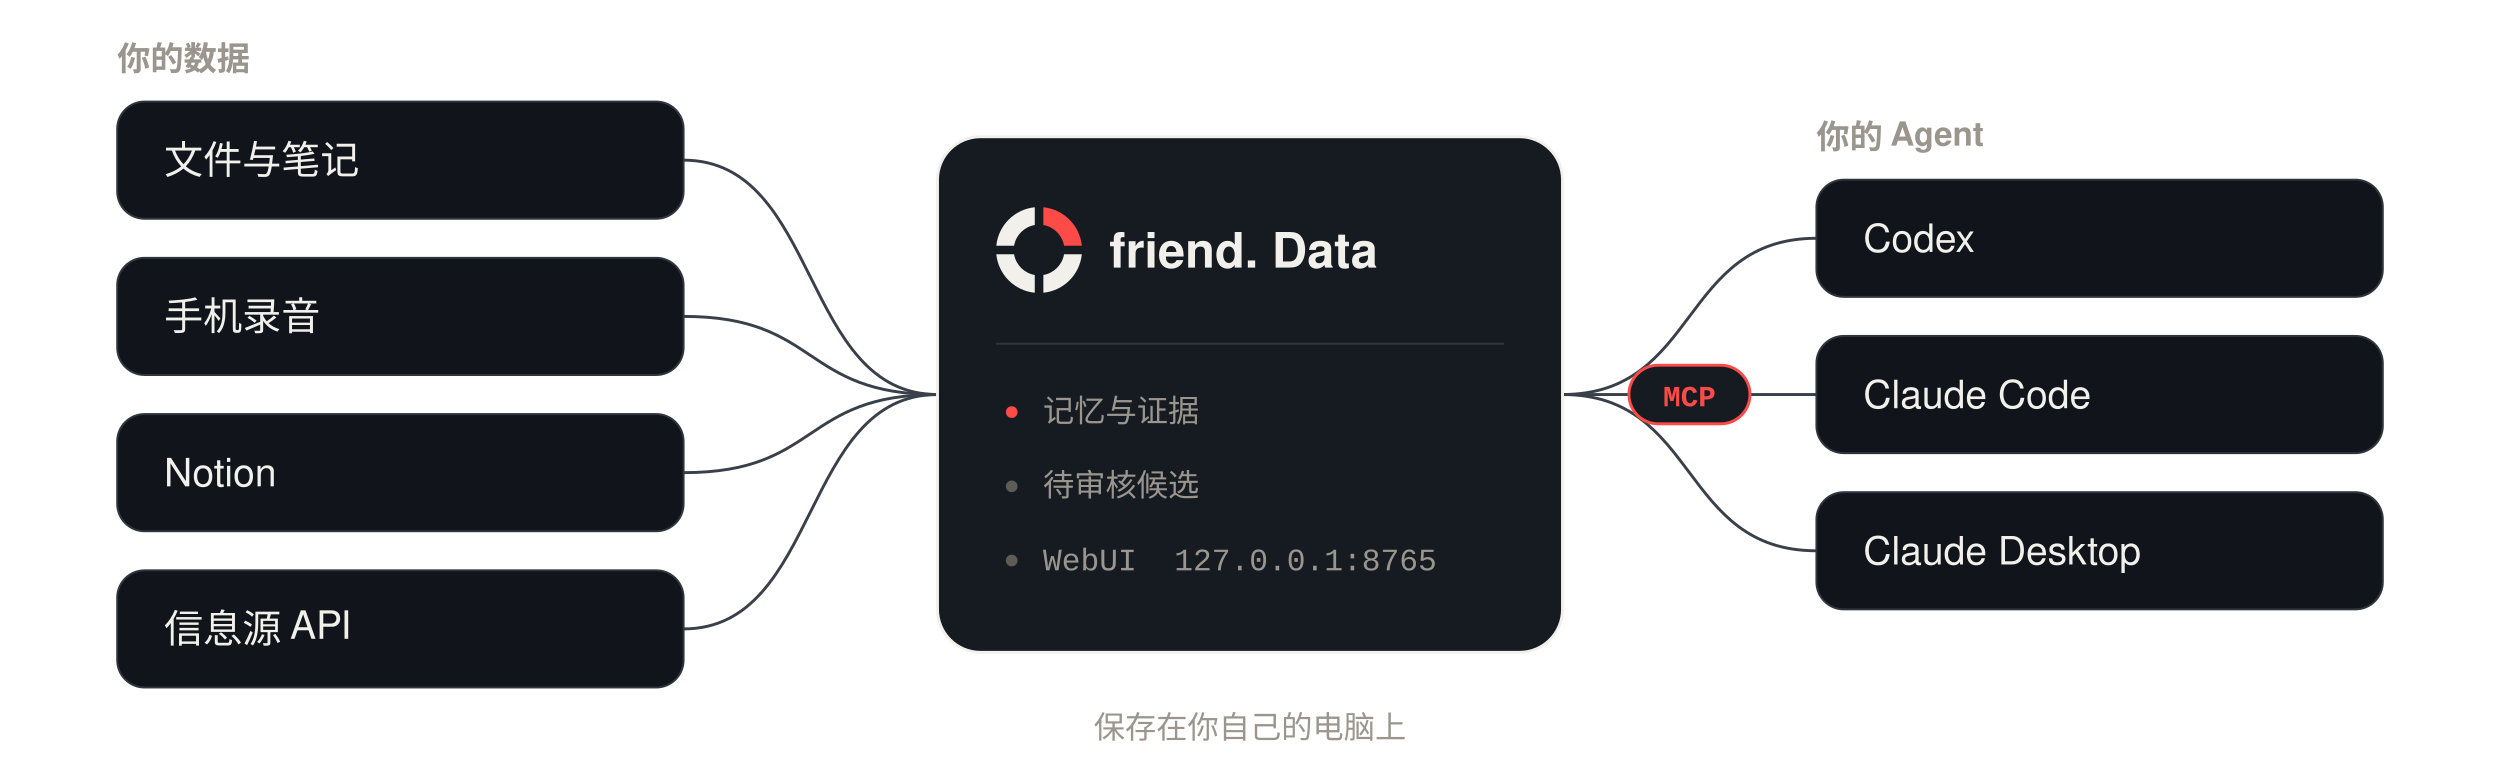
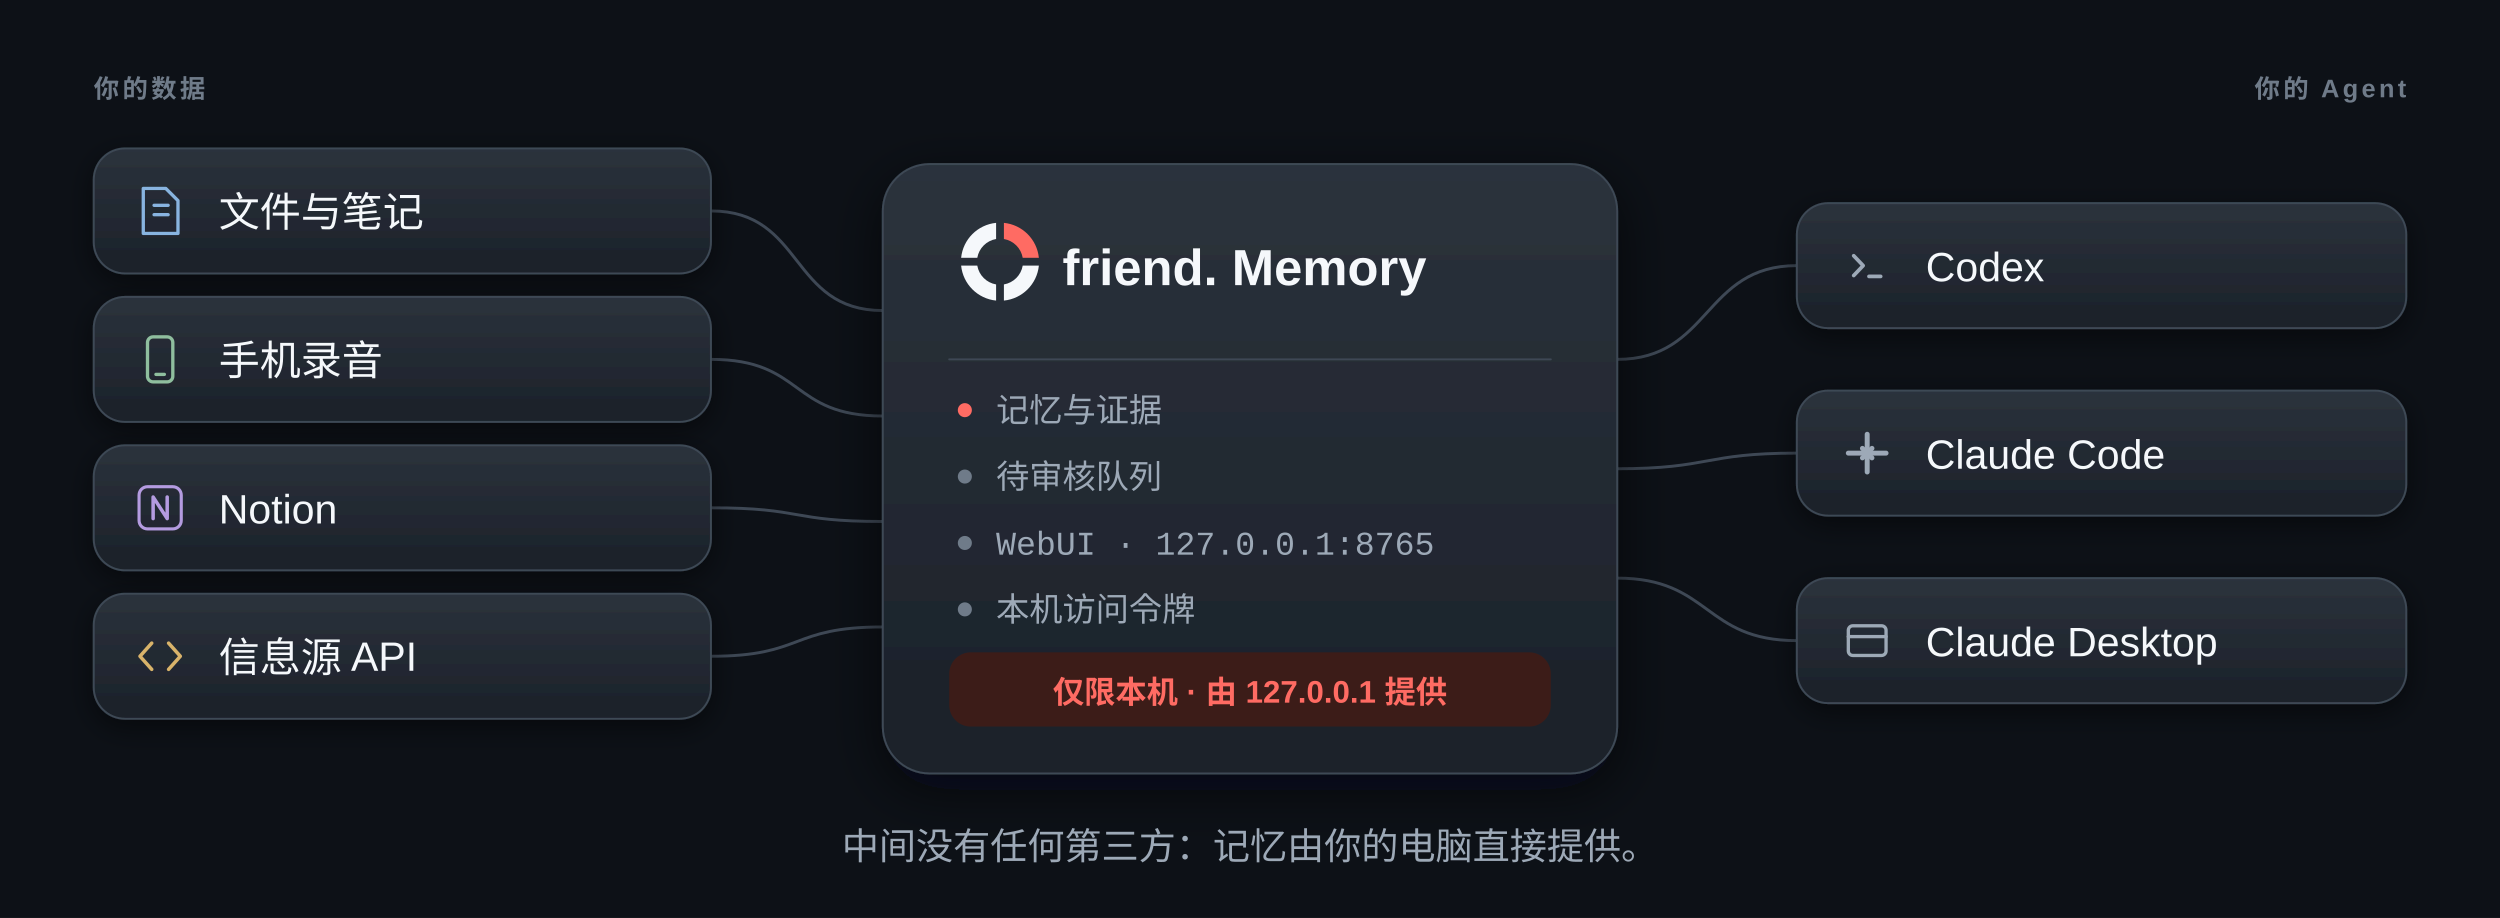
- <svg xmlns="http://www.w3.org/2000/svg" viewBox="0 60 1280 400" width="1280" height="400" role="img" aria-label="friend. architecture">
-   <style>.s{font-family:-apple-system, BlinkMacSystemFont, 'Segoe UI', 'Helvetica Neue', Helvetica, 'PingFang SC', 'Microsoft YaHei', Arial, sans-serif}.m{font-family:ui-monospace, SFMono-Regular, 'JetBrains Mono', Menlo, Consolas, 'Liberation Mono', monospace}</style>
-   <path id="l0" d="M350,142 C420,142 410,262 480,262" fill="none" stroke="#3A4049" stroke-width="1.5" />
-   <circle r="3.5" fill="#F2F0EB" opacity="0.8">
-     <animateMotion dur="3.2s" begin="-0.1s" repeatCount="indefinite">
-       <mpath href="#l0" />
-     </animateMotion>
-   </circle>
-   <path id="l1" d="M350,222 C420,222 410,262 480,262" fill="none" stroke="#3A4049" stroke-width="1.5" />
-   <circle r="3.5" fill="#F2F0EB" opacity="0.8">
-     <animateMotion dur="3.2s" begin="-0.9s" repeatCount="indefinite">
-       <mpath href="#l1" />
-     </animateMotion>
-   </circle>
-   <path id="l2" d="M350,302 C420,302 410,262 480,262" fill="none" stroke="#3A4049" stroke-width="1.5" />
-   <circle r="3.5" fill="#F2F0EB" opacity="0.8">
-     <animateMotion dur="3.2s" begin="-1.7s" repeatCount="indefinite">
-       <mpath href="#l2" />
-     </animateMotion>
-   </circle>
-   <path id="l3" d="M350,382 C420,382 410,262 480,262" fill="none" stroke="#3A4049" stroke-width="1.5" />
-   <circle r="3.5" fill="#F2F0EB" opacity="0.8">
-     <animateMotion dur="3.2s" begin="-2.5s" repeatCount="indefinite">
-       <mpath href="#l3" />
-     </animateMotion>
-   </circle>
-   <path id="r0" d="M800,262 C870,262 860,182 930,182" fill="none" stroke="#3A4049" stroke-width="1.5" />
-   <circle r="3.5" fill="#FF4B47">
-     <animateMotion dur="2.6s" begin="-0.40s" repeatCount="indefinite">
-       <mpath href="#r0" />
-     </animateMotion>
-   </circle>
-   <path id="r1" d="M800,262 C870,262 860,262 930,262" fill="none" stroke="#3A4049" stroke-width="1.5" />
-   <circle r="3.5" fill="#FF4B47">
-     <animateMotion dur="2.6s" begin="-1.25s" repeatCount="indefinite">
-       <mpath href="#r1" />
-     </animateMotion>
-   </circle>
-   <path id="r2" d="M800,262 C870,262 860,342 930,342" fill="none" stroke="#3A4049" stroke-width="1.5" />
-   <circle r="3.5" fill="#FF4B47">
-     <animateMotion dur="2.6s" begin="-2.10s" repeatCount="indefinite">
-       <mpath href="#r2" />
-     </animateMotion>
-   </circle>
-   <text class="s" x="60" y="96" font-size="17" font-weight="600" fill="#9A968E">你的数据</text>
-   <text class="s" x="930" y="136" font-size="17" font-weight="600" fill="#9A968E">你的 Agent</text>
-   <rect x="60" y="112.0" width="290" height="60" rx="14" fill="#11151B" stroke="#30363D" />
-   <text class="s" x="84" y="149" font-size="20" fill="#F2F0EB">文件与笔记</text>
-   <rect x="60" y="192.0" width="290" height="60" rx="14" fill="#11151B" stroke="#30363D" />
-   <text class="s" x="84" y="229" font-size="20" fill="#F2F0EB">手机录音</text>
-   <rect x="60" y="272.0" width="290" height="60" rx="14" fill="#11151B" stroke="#30363D" />
-   <text class="s" x="84" y="309" font-size="20" fill="#F2F0EB">Notion</text>
-   <rect x="60" y="352.0" width="290" height="60" rx="14" fill="#11151B" stroke="#30363D" />
-   <text class="s" x="84" y="389" font-size="20" fill="#F2F0EB">信息源 API</text>
-   <rect x="930" y="152.0" width="290" height="60" rx="14" fill="#11151B" stroke="#30363D" />
-   <text class="s" x="954" y="189" font-size="20" fill="#F2F0EB">Codex</text>
-   <rect x="930" y="232.0" width="290" height="60" rx="14" fill="#11151B" stroke="#30363D" />
-   <text class="s" x="954" y="269" font-size="20" fill="#F2F0EB">Claude Code</text>
-   <rect x="930" y="312.0" width="290" height="60" rx="14" fill="#11151B" stroke="#30363D" />
-   <text class="s" x="954" y="349" font-size="20" fill="#F2F0EB">Claude Desktop</text>
-   <rect x="834" y="247" width="62" height="30" rx="15" fill="#161B22" stroke="#FF4B47" stroke-width="1.5" />
-   <text class="m" x="865" y="268" text-anchor="middle" font-size="15" font-weight="700" fill="#FF4B47">MCP</text>
-   <rect x="480" y="130" width="320" height="264" rx="22" fill="#161B22" stroke="#F2F0EB" stroke-width="1.5" />
-   <g transform="translate(532 188) scale(0.22)">
-     <path fill="#FF4B47" d="M10,-99.499A100,100 0 0 1 99.499,-10L58.146,-10A59,59 0 0 0 10,-58.146Z" />
-     <path fill="#F2F0EB" d="M99.499,10A100,100 0 0 1 10,99.499L10,58.146A59,59 0 0 0 58.146,10Z" />
-     <path fill="#F2F0EB" d="M-10,99.499A100,100 0 0 1 -99.499,10L-58.146,10A59,59 0 0 0 -10,58.146Z" />
-     <path fill="#F2F0EB" d="M-99.499,-10A100,100 0 0 1 -10,-99.499L-10,-58.146A59,59 0 0 0 -58.146,-10Z" />
-   </g>
-   <text class="s" x="568" y="197" font-size="25" font-weight="650" fill="#F2F0EB">friend. Data</text>
-   <line x1="510" y1="236" x2="770" y2="236" stroke="#30363D" />
-   <circle cx="518" cy="271" r="3" fill="#FF4B47" />
-   <text class="m" x="534" y="276" font-size="16" fill="#9A968E" xml:space="preserve">记忆与证据</text>
-   <circle cx="518" cy="309" r="3" fill="#5F5B55" />
-   <text class="m" x="534" y="314" font-size="16" fill="#9A968E" xml:space="preserve">待审核候选</text>
-   <circle cx="518" cy="347" r="3" fill="#5F5B55" />
-   <text class="m" x="534" y="352" font-size="16" fill="#9A968E" xml:space="preserve">WebUI  127.0.0.1:8765</text>
-   <text class="s" x="640.0" y="438" text-anchor="middle" font-size="16" fill="#9A968E">保存在你自己的电脑上</text>
+ <svg xmlns="http://www.w3.org/2000/svg" viewBox="0 0 1280 470" width="1280" height="470" role="img" aria-label="文件、手机录音、Notion 与信息源 API 汇入你电脑上的 friend. Memory，再通过 MCP 提供给 Codex、Claude Code 和 Claude Desktop。">
+   <defs>
+     <radialGradient id="halo" cx="50%" cy="50%" r="50%">
+       <stop offset="0" stop-color="#FF7A70" stop-opacity=".55" />
+       <stop offset=".45" stop-color="#FF7A70" stop-opacity=".18" />
+       <stop offset="1" stop-color="#FF7A70" stop-opacity="0" />
+     </radialGradient>
+     <linearGradient id="cardGrad" x1="0" y1="0" x2="0" y2="1">
+       <stop offset="0" stop-color="#2B323C" />
+       <stop offset="1" stop-color="#1B2129" />
+     </linearGradient>
+     <linearGradient id="cardAltGrad" x1="0" y1="0" x2="0" y2="1">
+       <stop offset="0" stop-color="#39424F" />
+       <stop offset="1" stop-color="#262E38" />
+     </linearGradient>
+     <filter id="soft" x="-30%" y="-30%" width="160%" height="180%">
+       <feDropShadow dx="0" dy="8" stdDeviation="14" flood-color="rgba(1,4,9,.62)" flood-opacity="1" />
+     </filter>
+     <filter id="softSm" x="-30%" y="-30%" width="160%" height="180%">
+       <feDropShadow dx="0" dy="4" stdDeviation="7" flood-color="rgba(1,4,9,.62)" flood-opacity=".8" />
+     </filter>
+   </defs>
+   <style>
+   .s{font-family:-apple-system, BlinkMacSystemFont, 'Segoe UI Variable Display', 'Segoe UI', 'Helvetica Neue', Arial, 'Microsoft YaHei', 'PingFang SC', 'Hiragino Sans GB', 'Noto Sans CJK SC', sans-serif}
+   .m{font-family:ui-monospace, SFMono-Regular, 'SF Mono', Menlo, Consolas, 'Liberation Mono', 'Microsoft YaHei', monospace}
+   .rise{opacity:0;animation:rise .9s cubic-bezier(.16,.84,.32,1) both}
+   @keyframes rise{from{opacity:0;transform:translateY(14px);filter:blur(6px)}to{opacity:1;transform:none;filter:blur(0)}}
+   @keyframes breathe{0%,100%{opacity:.45;transform:scale(.96)}50%{opacity:.9;transform:scale(1.05)}}
+   @keyframes breathe2{
+     0%{opacity:.05;transform:scale(.93);animation-timing-function:cubic-bezier(.66,0,.34,1)}
+     18%{opacity:.12;transform:scale(1.03);animation-timing-function:cubic-bezier(.37,0,.63,1)}
+     34%{opacity:.07;transform:scale(.99);animation-timing-function:cubic-bezier(.45,0,.55,1)}
+     57%{opacity:.15;transform:scale(1.085);animation-timing-function:cubic-bezier(.3,0,.7,1)}
+     72%{opacity:.088;transform:scale(1.008);animation-timing-function:cubic-bezier(.6,0,.4,1)}
+     88%{opacity:.126;transform:scale(1.052);animation-timing-function:cubic-bezier(.5,0,.5,1)}
+     100%{opacity:.05;transform:scale(.93)}
+   }
+   @keyframes twinkle{0%,100%{opacity:.12}50%{opacity:.5}}
+   .tw{animation:twinkle 9s ease-in-out infinite}
+   .snr{animation:snr 5.4s cubic-bezier(.16,.84,.32,1) infinite;transform-box:fill-box;transform-origin:center}
+   @keyframes snr{0%{transform:scale(.5);opacity:.55}65%{opacity:0}100%{transform:scale(1.6);opacity:0}}
+   .swp{animation-timing-function:cubic-bezier(.83,0,.17,1);animation-iteration-count:infinite;opacity:0}
+   .march{animation:march 1.65s linear infinite}
+   .dp{animation:dotpulse 2.6s ease-in-out infinite}
+   @keyframes dotpulse{0%,100%{opacity:.42}50%{opacity:1}}
+   @keyframes march{to{stroke-dashoffset:-24}}
+   .scan{animation:scan 4s cubic-bezier(.83,0,.17,1) infinite;opacity:0}
+   @keyframes scan{0%{transform:translateX(0);opacity:0}8%{opacity:1}88%{opacity:1}100%{transform:translateX(1140px);opacity:0}}
+   @media (prefers-reduced-motion: reduce){
+     .rise{animation:none!important;opacity:1!important;filter:none!important;transform:none!important}
+     .tw{animation:none!important;opacity:.55!important}
+     .snr,.swp,.scan{animation:none!important;opacity:0!important}
+     .march{animation:none!important}
+     .dp{animation:none!important;opacity:1!important}
+   }</style>
+   <rect width="1280" height="470" fill="#0D1117" />
+   <text x="48" y="50" font-size="13" font-weight="700" fill="#6F7B89" letter-spacing="1.7" class="s">你的数据</text>
+   <text x="1232" y="50" font-size="13" font-weight="700" fill="#6F7B89" text-anchor="end" letter-spacing="1.7" class="s">你的 Agent</text>
+   <path id="sl0" d="M364,108 C412,108 404,159 452,159" fill="none" stroke="#3E4855" stroke-width="1.5" />
+   <path id="sl1" d="M364,184 C412,184 404,213 452,213" fill="none" stroke="#3E4855" stroke-width="1.5" />
+   <path id="sl2" d="M364,260 C412,260 404,267 452,267" fill="none" stroke="#3E4855" stroke-width="1.5" />
+   <path id="sl3" d="M364,336 C412,336 404,321 452,321" fill="none" stroke="#3E4855" stroke-width="1.5" />
+   <path id="ar0" d="M828,184 C876,184 872,136 920,136" fill="none" stroke="#3E4855" stroke-width="1.5" />
+   <path id="ar1" d="M828,240 C876,240 872,232 920,232" fill="none" stroke="#3E4855" stroke-width="1.5" />
+   <path id="ar2" d="M828,296 C876,296 872,328 920,328" fill="none" stroke="#3E4855" stroke-width="1.5" />
+   <g>
+     <g>
+       <animateMotion dur="1.3s" begin="0s" repeatCount="indefinite" calcMode="spline" keyPoints="0;1" keyTimes="0;1" keySplines=".42 0 .28 1">
+         <mpath href="#sl0" />
+       </animateMotion>
+       <circle r="9.36" fill="#FFB3AC" opacity="0">
+         <animate attributeName="r" values="3.74;9.36;9.36;3.74" keyTimes="0;.14;.86;1" calcMode="spline" keySplines=".4 0 .6 1;.4 0 .6 1;.4 0 .6 1" dur="1.3s" begin="0s" repeatCount="indefinite" />
+         <animate attributeName="opacity" values="0;.16;.16;0" keyTimes="0;.14;.86;1" calcMode="spline" keySplines=".4 0 .6 1;.4 0 .6 1;.4 0 .6 1" dur="1.3s" begin="0s" repeatCount="indefinite" />
+       </circle>
+       <circle r="3.6" fill="#FFB3AC" opacity="0">
+         <animate attributeName="r" values="1.26;3.6;3.6;1.26" keyTimes="0;.14;.86;1" calcMode="spline" keySplines=".4 0 .6 1;.4 0 .6 1;.4 0 .6 1" dur="1.3s" begin="0s" repeatCount="indefinite" />
+         <animate attributeName="opacity" values="0;1;1;0" keyTimes="0;.14;.86;1" calcMode="spline" keySplines=".4 0 .6 1;.4 0 .6 1;.4 0 .6 1" dur="1.3s" begin="0s" repeatCount="indefinite" />
+       </circle>
+     </g>
+     <g>
+       <animateMotion dur="1.3s" begin="-0.37s" repeatCount="indefinite" calcMode="spline" keyPoints="0;1" keyTimes="0;1" keySplines=".42 0 .28 1">
+         <mpath href="#sl0" />
+       </animateMotion>
+       <circle r="9.36" fill="#FFB3AC" opacity="0">
+         <animate attributeName="r" values="3.74;9.36;9.36;3.74" keyTimes="0;.14;.86;1" calcMode="spline" keySplines=".4 0 .6 1;.4 0 .6 1;.4 0 .6 1" dur="1.3s" begin="-0.37s" repeatCount="indefinite" />
+         <animate attributeName="opacity" values="0;.16;.16;0" keyTimes="0;.14;.86;1" calcMode="spline" keySplines=".4 0 .6 1;.4 0 .6 1;.4 0 .6 1" dur="1.3s" begin="-0.37s" repeatCount="indefinite" />
+       </circle>
+       <circle r="3.6" fill="#FFB3AC" opacity="0">
+         <animate attributeName="r" values="1.26;3.6;3.6;1.26" keyTimes="0;.14;.86;1" calcMode="spline" keySplines=".4 0 .6 1;.4 0 .6 1;.4 0 .6 1" dur="1.3s" begin="-0.37s" repeatCount="indefinite" />
+         <animate attributeName="opacity" values="0;1;1;0" keyTimes="0;.14;.86;1" calcMode="spline" keySplines=".4 0 .6 1;.4 0 .6 1;.4 0 .6 1" dur="1.3s" begin="-0.37s" repeatCount="indefinite" />
+       </circle>
+     </g>
+     <g>
+       <animateMotion dur="1.3s" begin="-0.74s" repeatCount="indefinite" calcMode="spline" keyPoints="0;1" keyTimes="0;1" keySplines=".42 0 .28 1">
+         <mpath href="#sl0" />
+       </animateMotion>
+       <circle r="9.36" fill="#FFB3AC" opacity="0">
+         <animate attributeName="r" values="3.74;9.36;9.36;3.74" keyTimes="0;.14;.86;1" calcMode="spline" keySplines=".4 0 .6 1;.4 0 .6 1;.4 0 .6 1" dur="1.3s" begin="-0.74s" repeatCount="indefinite" />
+         <animate attributeName="opacity" values="0;.16;.16;0" keyTimes="0;.14;.86;1" calcMode="spline" keySplines=".4 0 .6 1;.4 0 .6 1;.4 0 .6 1" dur="1.3s" begin="-0.74s" repeatCount="indefinite" />
+       </circle>
+       <circle r="3.6" fill="#FFB3AC" opacity="0">
+         <animate attributeName="r" values="1.26;3.6;3.6;1.26" keyTimes="0;.14;.86;1" calcMode="spline" keySplines=".4 0 .6 1;.4 0 .6 1;.4 0 .6 1" dur="1.3s" begin="-0.74s" repeatCount="indefinite" />
+         <animate attributeName="opacity" values="0;1;1;0" keyTimes="0;.14;.86;1" calcMode="spline" keySplines=".4 0 .6 1;.4 0 .6 1;.4 0 .6 1" dur="1.3s" begin="-0.74s" repeatCount="indefinite" />
+       </circle>
+     </g>
+     <g>
+       <animateMotion dur="1.42s" begin="-0.46s" repeatCount="indefinite" calcMode="spline" keyPoints="0;1" keyTimes="0;1" keySplines=".42 0 .28 1">
+         <mpath href="#sl1" />
+       </animateMotion>
+       <circle r="9.36" fill="#FFB3AC" opacity="0">
+         <animate attributeName="r" values="3.74;9.36;9.36;3.74" keyTimes="0;.14;.86;1" calcMode="spline" keySplines=".4 0 .6 1;.4 0 .6 1;.4 0 .6 1" dur="1.42s" begin="-0.46s" repeatCount="indefinite" />
+         <animate attributeName="opacity" values="0;.16;.16;0" keyTimes="0;.14;.86;1" calcMode="spline" keySplines=".4 0 .6 1;.4 0 .6 1;.4 0 .6 1" dur="1.42s" begin="-0.46s" repeatCount="indefinite" />
+       </circle>
+       <circle r="3.6" fill="#FFB3AC" opacity="0">
+         <animate attributeName="r" values="1.26;3.6;3.6;1.26" keyTimes="0;.14;.86;1" calcMode="spline" keySplines=".4 0 .6 1;.4 0 .6 1;.4 0 .6 1" dur="1.42s" begin="-0.46s" repeatCount="indefinite" />
+         <animate attributeName="opacity" values="0;1;1;0" keyTimes="0;.14;.86;1" calcMode="spline" keySplines=".4 0 .6 1;.4 0 .6 1;.4 0 .6 1" dur="1.42s" begin="-0.46s" repeatCount="indefinite" />
+       </circle>
+     </g>
+     <g>
+       <animateMotion dur="1.42s" begin="-0.83s" repeatCount="indefinite" calcMode="spline" keyPoints="0;1" keyTimes="0;1" keySplines=".42 0 .28 1">
+         <mpath href="#sl1" />
+       </animateMotion>
+       <circle r="9.36" fill="#FFB3AC" opacity="0">
+         <animate attributeName="r" values="3.74;9.36;9.36;3.74" keyTimes="0;.14;.86;1" calcMode="spline" keySplines=".4 0 .6 1;.4 0 .6 1;.4 0 .6 1" dur="1.42s" begin="-0.83s" repeatCount="indefinite" />
+         <animate attributeName="opacity" values="0;.16;.16;0" keyTimes="0;.14;.86;1" calcMode="spline" keySplines=".4 0 .6 1;.4 0 .6 1;.4 0 .6 1" dur="1.42s" begin="-0.83s" repeatCount="indefinite" />
+       </circle>
+       <circle r="3.6" fill="#FFB3AC" opacity="0">
+         <animate attributeName="r" values="1.26;3.6;3.6;1.26" keyTimes="0;.14;.86;1" calcMode="spline" keySplines=".4 0 .6 1;.4 0 .6 1;.4 0 .6 1" dur="1.42s" begin="-0.83s" repeatCount="indefinite" />
+         <animate attributeName="opacity" values="0;1;1;0" keyTimes="0;.14;.86;1" calcMode="spline" keySplines=".4 0 .6 1;.4 0 .6 1;.4 0 .6 1" dur="1.42s" begin="-0.83s" repeatCount="indefinite" />
+       </circle>
+     </g>
+     <g>
+       <animateMotion dur="1.42s" begin="-1.2s" repeatCount="indefinite" calcMode="spline" keyPoints="0;1" keyTimes="0;1" keySplines=".42 0 .28 1">
+         <mpath href="#sl1" />
+       </animateMotion>
+       <circle r="9.36" fill="#FFB3AC" opacity="0">
+         <animate attributeName="r" values="3.74;9.36;9.36;3.74" keyTimes="0;.14;.86;1" calcMode="spline" keySplines=".4 0 .6 1;.4 0 .6 1;.4 0 .6 1" dur="1.42s" begin="-1.2s" repeatCount="indefinite" />
+         <animate attributeName="opacity" values="0;.16;.16;0" keyTimes="0;.14;.86;1" calcMode="spline" keySplines=".4 0 .6 1;.4 0 .6 1;.4 0 .6 1" dur="1.42s" begin="-1.2s" repeatCount="indefinite" />
+       </circle>
+       <circle r="3.6" fill="#FFB3AC" opacity="0">
+         <animate attributeName="r" values="1.26;3.6;3.6;1.26" keyTimes="0;.14;.86;1" calcMode="spline" keySplines=".4 0 .6 1;.4 0 .6 1;.4 0 .6 1" dur="1.42s" begin="-1.2s" repeatCount="indefinite" />
+         <animate attributeName="opacity" values="0;1;1;0" keyTimes="0;.14;.86;1" calcMode="spline" keySplines=".4 0 .6 1;.4 0 .6 1;.4 0 .6 1" dur="1.42s" begin="-1.2s" repeatCount="indefinite" />
+       </circle>
+     </g>
+     <g>
+       <animateMotion dur="1.53s" begin="-0.92s" repeatCount="indefinite" calcMode="spline" keyPoints="0;1" keyTimes="0;1" keySplines=".42 0 .28 1">
+         <mpath href="#sl2" />
+       </animateMotion>
+       <circle r="9.36" fill="#FFB3AC" opacity="0">
+         <animate attributeName="r" values="3.74;9.36;9.36;3.74" keyTimes="0;.14;.86;1" calcMode="spline" keySplines=".4 0 .6 1;.4 0 .6 1;.4 0 .6 1" dur="1.53s" begin="-0.92s" repeatCount="indefinite" />
+         <animate attributeName="opacity" values="0;.16;.16;0" keyTimes="0;.14;.86;1" calcMode="spline" keySplines=".4 0 .6 1;.4 0 .6 1;.4 0 .6 1" dur="1.53s" begin="-0.92s" repeatCount="indefinite" />
+       </circle>
+       <circle r="3.6" fill="#FFB3AC" opacity="0">
+         <animate attributeName="r" values="1.26;3.6;3.6;1.26" keyTimes="0;.14;.86;1" calcMode="spline" keySplines=".4 0 .6 1;.4 0 .6 1;.4 0 .6 1" dur="1.53s" begin="-0.92s" repeatCount="indefinite" />
+         <animate attributeName="opacity" values="0;1;1;0" keyTimes="0;.14;.86;1" calcMode="spline" keySplines=".4 0 .6 1;.4 0 .6 1;.4 0 .6 1" dur="1.53s" begin="-0.92s" repeatCount="indefinite" />
+       </circle>
+     </g>
+     <g>
+       <animateMotion dur="1.53s" begin="-1.29s" repeatCount="indefinite" calcMode="spline" keyPoints="0;1" keyTimes="0;1" keySplines=".42 0 .28 1">
+         <mpath href="#sl2" />
+       </animateMotion>
+       <circle r="9.36" fill="#FFB3AC" opacity="0">
+         <animate attributeName="r" values="3.74;9.36;9.36;3.74" keyTimes="0;.14;.86;1" calcMode="spline" keySplines=".4 0 .6 1;.4 0 .6 1;.4 0 .6 1" dur="1.53s" begin="-1.29s" repeatCount="indefinite" />
+         <animate attributeName="opacity" values="0;.16;.16;0" keyTimes="0;.14;.86;1" calcMode="spline" keySplines=".4 0 .6 1;.4 0 .6 1;.4 0 .6 1" dur="1.53s" begin="-1.29s" repeatCount="indefinite" />
+       </circle>
+       <circle r="3.6" fill="#FFB3AC" opacity="0">
+         <animate attributeName="r" values="1.26;3.6;3.6;1.26" keyTimes="0;.14;.86;1" calcMode="spline" keySplines=".4 0 .6 1;.4 0 .6 1;.4 0 .6 1" dur="1.53s" begin="-1.29s" repeatCount="indefinite" />
+         <animate attributeName="opacity" values="0;1;1;0" keyTimes="0;.14;.86;1" calcMode="spline" keySplines=".4 0 .6 1;.4 0 .6 1;.4 0 .6 1" dur="1.53s" begin="-1.29s" repeatCount="indefinite" />
+       </circle>
+     </g>
+     <g>
+       <animateMotion dur="1.53s" begin="-1.66s" repeatCount="indefinite" calcMode="spline" keyPoints="0;1" keyTimes="0;1" keySplines=".42 0 .28 1">
+         <mpath href="#sl2" />
+       </animateMotion>
+       <circle r="9.36" fill="#FFB3AC" opacity="0">
+         <animate attributeName="r" values="3.74;9.36;9.36;3.74" keyTimes="0;.14;.86;1" calcMode="spline" keySplines=".4 0 .6 1;.4 0 .6 1;.4 0 .6 1" dur="1.53s" begin="-1.66s" repeatCount="indefinite" />
+         <animate attributeName="opacity" values="0;.16;.16;0" keyTimes="0;.14;.86;1" calcMode="spline" keySplines=".4 0 .6 1;.4 0 .6 1;.4 0 .6 1" dur="1.53s" begin="-1.66s" repeatCount="indefinite" />
+       </circle>
+       <circle r="3.6" fill="#FFB3AC" opacity="0">
+         <animate attributeName="r" values="1.26;3.6;3.6;1.26" keyTimes="0;.14;.86;1" calcMode="spline" keySplines=".4 0 .6 1;.4 0 .6 1;.4 0 .6 1" dur="1.53s" begin="-1.66s" repeatCount="indefinite" />
+         <animate attributeName="opacity" values="0;1;1;0" keyTimes="0;.14;.86;1" calcMode="spline" keySplines=".4 0 .6 1;.4 0 .6 1;.4 0 .6 1" dur="1.53s" begin="-1.66s" repeatCount="indefinite" />
+       </circle>
+     </g>
+     <g>
+       <animateMotion dur="1.65s" begin="-1.38s" repeatCount="indefinite" calcMode="spline" keyPoints="0;1" keyTimes="0;1" keySplines=".42 0 .28 1">
+         <mpath href="#sl3" />
+       </animateMotion>
+       <circle r="9.36" fill="#FFB3AC" opacity="0">
+         <animate attributeName="r" values="3.74;9.36;9.36;3.74" keyTimes="0;.14;.86;1" calcMode="spline" keySplines=".4 0 .6 1;.4 0 .6 1;.4 0 .6 1" dur="1.65s" begin="-1.38s" repeatCount="indefinite" />
+         <animate attributeName="opacity" values="0;.16;.16;0" keyTimes="0;.14;.86;1" calcMode="spline" keySplines=".4 0 .6 1;.4 0 .6 1;.4 0 .6 1" dur="1.65s" begin="-1.38s" repeatCount="indefinite" />
+       </circle>
+       <circle r="3.6" fill="#FFB3AC" opacity="0">
+         <animate attributeName="r" values="1.26;3.6;3.6;1.26" keyTimes="0;.14;.86;1" calcMode="spline" keySplines=".4 0 .6 1;.4 0 .6 1;.4 0 .6 1" dur="1.65s" begin="-1.38s" repeatCount="indefinite" />
+         <animate attributeName="opacity" values="0;1;1;0" keyTimes="0;.14;.86;1" calcMode="spline" keySplines=".4 0 .6 1;.4 0 .6 1;.4 0 .6 1" dur="1.65s" begin="-1.38s" repeatCount="indefinite" />
+       </circle>
+     </g>
+     <g>
+       <animateMotion dur="1.65s" begin="-1.75s" repeatCount="indefinite" calcMode="spline" keyPoints="0;1" keyTimes="0;1" keySplines=".42 0 .28 1">
+         <mpath href="#sl3" />
+       </animateMotion>
+       <circle r="9.36" fill="#FFB3AC" opacity="0">
+         <animate attributeName="r" values="3.74;9.36;9.36;3.74" keyTimes="0;.14;.86;1" calcMode="spline" keySplines=".4 0 .6 1;.4 0 .6 1;.4 0 .6 1" dur="1.65s" begin="-1.75s" repeatCount="indefinite" />
+         <animate attributeName="opacity" values="0;.16;.16;0" keyTimes="0;.14;.86;1" calcMode="spline" keySplines=".4 0 .6 1;.4 0 .6 1;.4 0 .6 1" dur="1.65s" begin="-1.75s" repeatCount="indefinite" />
+       </circle>
+       <circle r="3.6" fill="#FFB3AC" opacity="0">
+         <animate attributeName="r" values="1.26;3.6;3.6;1.26" keyTimes="0;.14;.86;1" calcMode="spline" keySplines=".4 0 .6 1;.4 0 .6 1;.4 0 .6 1" dur="1.65s" begin="-1.75s" repeatCount="indefinite" />
+         <animate attributeName="opacity" values="0;1;1;0" keyTimes="0;.14;.86;1" calcMode="spline" keySplines=".4 0 .6 1;.4 0 .6 1;.4 0 .6 1" dur="1.65s" begin="-1.75s" repeatCount="indefinite" />
+       </circle>
+     </g>
+     <g>
+       <animateMotion dur="1.65s" begin="-2.12s" repeatCount="indefinite" calcMode="spline" keyPoints="0;1" keyTimes="0;1" keySplines=".42 0 .28 1">
+         <mpath href="#sl3" />
+       </animateMotion>
+       <circle r="9.36" fill="#FFB3AC" opacity="0">
+         <animate attributeName="r" values="3.74;9.36;9.36;3.74" keyTimes="0;.14;.86;1" calcMode="spline" keySplines=".4 0 .6 1;.4 0 .6 1;.4 0 .6 1" dur="1.65s" begin="-2.12s" repeatCount="indefinite" />
+         <animate attributeName="opacity" values="0;.16;.16;0" keyTimes="0;.14;.86;1" calcMode="spline" keySplines=".4 0 .6 1;.4 0 .6 1;.4 0 .6 1" dur="1.65s" begin="-2.12s" repeatCount="indefinite" />
+       </circle>
+       <circle r="3.6" fill="#FFB3AC" opacity="0">
+         <animate attributeName="r" values="1.26;3.6;3.6;1.26" keyTimes="0;.14;.86;1" calcMode="spline" keySplines=".4 0 .6 1;.4 0 .6 1;.4 0 .6 1" dur="1.65s" begin="-2.12s" repeatCount="indefinite" />
+         <animate attributeName="opacity" values="0;1;1;0" keyTimes="0;.14;.86;1" calcMode="spline" keySplines=".4 0 .6 1;.4 0 .6 1;.4 0 .6 1" dur="1.65s" begin="-2.12s" repeatCount="indefinite" />
+       </circle>
+     </g>
+     <g>
+       <animateMotion dur="1.08s" begin="0s" repeatCount="indefinite" calcMode="spline" keyPoints="0;1" keyTimes="0;1" keySplines=".42 0 .28 1">
+         <mpath href="#ar0" />
+       </animateMotion>
+       <circle r="9.36" fill="#FF6B63" opacity="0">
+         <animate attributeName="r" values="3.74;9.36;9.36;3.74" keyTimes="0;.14;.86;1" calcMode="spline" keySplines=".4 0 .6 1;.4 0 .6 1;.4 0 .6 1" dur="1.08s" begin="0s" repeatCount="indefinite" />
+         <animate attributeName="opacity" values="0;.16;.16;0" keyTimes="0;.14;.86;1" calcMode="spline" keySplines=".4 0 .6 1;.4 0 .6 1;.4 0 .6 1" dur="1.08s" begin="0s" repeatCount="indefinite" />
+       </circle>
+       <circle r="3.6" fill="#FF6B63" opacity="0">
+         <animate attributeName="r" values="1.26;3.6;3.6;1.26" keyTimes="0;.14;.86;1" calcMode="spline" keySplines=".4 0 .6 1;.4 0 .6 1;.4 0 .6 1" dur="1.08s" begin="0s" repeatCount="indefinite" />
+         <animate attributeName="opacity" values="0;1;1;0" keyTimes="0;.14;.86;1" calcMode="spline" keySplines=".4 0 .6 1;.4 0 .6 1;.4 0 .6 1" dur="1.08s" begin="0s" repeatCount="indefinite" />
+       </circle>
+     </g>
+     <g>
+       <animateMotion dur="1.08s" begin="-0.31s" repeatCount="indefinite" calcMode="spline" keyPoints="0;1" keyTimes="0;1" keySplines=".42 0 .28 1">
+         <mpath href="#ar0" />
+       </animateMotion>
+       <circle r="9.36" fill="#FF6B63" opacity="0">
+         <animate attributeName="r" values="3.74;9.36;9.36;3.74" keyTimes="0;.14;.86;1" calcMode="spline" keySplines=".4 0 .6 1;.4 0 .6 1;.4 0 .6 1" dur="1.08s" begin="-0.31s" repeatCount="indefinite" />
+         <animate attributeName="opacity" values="0;.16;.16;0" keyTimes="0;.14;.86;1" calcMode="spline" keySplines=".4 0 .6 1;.4 0 .6 1;.4 0 .6 1" dur="1.08s" begin="-0.31s" repeatCount="indefinite" />
+       </circle>
+       <circle r="3.6" fill="#FF6B63" opacity="0">
+         <animate attributeName="r" values="1.26;3.6;3.6;1.26" keyTimes="0;.14;.86;1" calcMode="spline" keySplines=".4 0 .6 1;.4 0 .6 1;.4 0 .6 1" dur="1.08s" begin="-0.31s" repeatCount="indefinite" />
+         <animate attributeName="opacity" values="0;1;1;0" keyTimes="0;.14;.86;1" calcMode="spline" keySplines=".4 0 .6 1;.4 0 .6 1;.4 0 .6 1" dur="1.08s" begin="-0.31s" repeatCount="indefinite" />
+       </circle>
+     </g>
+     <g>
+       <animateMotion dur="1.08s" begin="-0.62s" repeatCount="indefinite" calcMode="spline" keyPoints="0;1" keyTimes="0;1" keySplines=".42 0 .28 1">
+         <mpath href="#ar0" />
+       </animateMotion>
+       <circle r="9.36" fill="#FF6B63" opacity="0">
+         <animate attributeName="r" values="3.74;9.36;9.36;3.74" keyTimes="0;.14;.86;1" calcMode="spline" keySplines=".4 0 .6 1;.4 0 .6 1;.4 0 .6 1" dur="1.08s" begin="-0.62s" repeatCount="indefinite" />
+         <animate attributeName="opacity" values="0;.16;.16;0" keyTimes="0;.14;.86;1" calcMode="spline" keySplines=".4 0 .6 1;.4 0 .6 1;.4 0 .6 1" dur="1.08s" begin="-0.62s" repeatCount="indefinite" />
+       </circle>
+       <circle r="3.6" fill="#FF6B63" opacity="0">
+         <animate attributeName="r" values="1.26;3.6;3.6;1.26" keyTimes="0;.14;.86;1" calcMode="spline" keySplines=".4 0 .6 1;.4 0 .6 1;.4 0 .6 1" dur="1.08s" begin="-0.62s" repeatCount="indefinite" />
+         <animate attributeName="opacity" values="0;1;1;0" keyTimes="0;.14;.86;1" calcMode="spline" keySplines=".4 0 .6 1;.4 0 .6 1;.4 0 .6 1" dur="1.08s" begin="-0.62s" repeatCount="indefinite" />
+       </circle>
+     </g>
+     <g>
+       <animateMotion dur="1.2s" begin="-0.39s" repeatCount="indefinite" calcMode="spline" keyPoints="0;1" keyTimes="0;1" keySplines=".42 0 .28 1">
+         <mpath href="#ar1" />
+       </animateMotion>
+       <circle r="9.36" fill="#FF6B63" opacity="0">
+         <animate attributeName="r" values="3.74;9.36;9.36;3.74" keyTimes="0;.14;.86;1" calcMode="spline" keySplines=".4 0 .6 1;.4 0 .6 1;.4 0 .6 1" dur="1.2s" begin="-0.39s" repeatCount="indefinite" />
+         <animate attributeName="opacity" values="0;.16;.16;0" keyTimes="0;.14;.86;1" calcMode="spline" keySplines=".4 0 .6 1;.4 0 .6 1;.4 0 .6 1" dur="1.2s" begin="-0.39s" repeatCount="indefinite" />
+       </circle>
+       <circle r="3.6" fill="#FF6B63" opacity="0">
+         <animate attributeName="r" values="1.26;3.6;3.6;1.26" keyTimes="0;.14;.86;1" calcMode="spline" keySplines=".4 0 .6 1;.4 0 .6 1;.4 0 .6 1" dur="1.2s" begin="-0.39s" repeatCount="indefinite" />
+         <animate attributeName="opacity" values="0;1;1;0" keyTimes="0;.14;.86;1" calcMode="spline" keySplines=".4 0 .6 1;.4 0 .6 1;.4 0 .6 1" dur="1.2s" begin="-0.39s" repeatCount="indefinite" />
+       </circle>
+     </g>
+     <g>
+       <animateMotion dur="1.2s" begin="-0.7s" repeatCount="indefinite" calcMode="spline" keyPoints="0;1" keyTimes="0;1" keySplines=".42 0 .28 1">
+         <mpath href="#ar1" />
+       </animateMotion>
+       <circle r="9.36" fill="#FF6B63" opacity="0">
+         <animate attributeName="r" values="3.74;9.36;9.36;3.74" keyTimes="0;.14;.86;1" calcMode="spline" keySplines=".4 0 .6 1;.4 0 .6 1;.4 0 .6 1" dur="1.2s" begin="-0.7s" repeatCount="indefinite" />
+         <animate attributeName="opacity" values="0;.16;.16;0" keyTimes="0;.14;.86;1" calcMode="spline" keySplines=".4 0 .6 1;.4 0 .6 1;.4 0 .6 1" dur="1.2s" begin="-0.7s" repeatCount="indefinite" />
+       </circle>
+       <circle r="3.6" fill="#FF6B63" opacity="0">
+         <animate attributeName="r" values="1.26;3.6;3.6;1.26" keyTimes="0;.14;.86;1" calcMode="spline" keySplines=".4 0 .6 1;.4 0 .6 1;.4 0 .6 1" dur="1.2s" begin="-0.7s" repeatCount="indefinite" />
+         <animate attributeName="opacity" values="0;1;1;0" keyTimes="0;.14;.86;1" calcMode="spline" keySplines=".4 0 .6 1;.4 0 .6 1;.4 0 .6 1" dur="1.2s" begin="-0.7s" repeatCount="indefinite" />
+       </circle>
+     </g>
+     <g>
+       <animateMotion dur="1.2s" begin="-1.01s" repeatCount="indefinite" calcMode="spline" keyPoints="0;1" keyTimes="0;1" keySplines=".42 0 .28 1">
+         <mpath href="#ar1" />
+       </animateMotion>
+       <circle r="9.36" fill="#FF6B63" opacity="0">
+         <animate attributeName="r" values="3.74;9.36;9.36;3.74" keyTimes="0;.14;.86;1" calcMode="spline" keySplines=".4 0 .6 1;.4 0 .6 1;.4 0 .6 1" dur="1.2s" begin="-1.01s" repeatCount="indefinite" />
+         <animate attributeName="opacity" values="0;.16;.16;0" keyTimes="0;.14;.86;1" calcMode="spline" keySplines=".4 0 .6 1;.4 0 .6 1;.4 0 .6 1" dur="1.2s" begin="-1.01s" repeatCount="indefinite" />
+       </circle>
+       <circle r="3.6" fill="#FF6B63" opacity="0">
+         <animate attributeName="r" values="1.26;3.6;3.6;1.26" keyTimes="0;.14;.86;1" calcMode="spline" keySplines=".4 0 .6 1;.4 0 .6 1;.4 0 .6 1" dur="1.2s" begin="-1.01s" repeatCount="indefinite" />
+         <animate attributeName="opacity" values="0;1;1;0" keyTimes="0;.14;.86;1" calcMode="spline" keySplines=".4 0 .6 1;.4 0 .6 1;.4 0 .6 1" dur="1.2s" begin="-1.01s" repeatCount="indefinite" />
+       </circle>
+     </g>
+     <g>
+       <animateMotion dur="1.32s" begin="-0.78s" repeatCount="indefinite" calcMode="spline" keyPoints="0;1" keyTimes="0;1" keySplines=".42 0 .28 1">
+         <mpath href="#ar2" />
+       </animateMotion>
+       <circle r="9.36" fill="#FF6B63" opacity="0">
+         <animate attributeName="r" values="3.74;9.36;9.36;3.74" keyTimes="0;.14;.86;1" calcMode="spline" keySplines=".4 0 .6 1;.4 0 .6 1;.4 0 .6 1" dur="1.32s" begin="-0.78s" repeatCount="indefinite" />
+         <animate attributeName="opacity" values="0;.16;.16;0" keyTimes="0;.14;.86;1" calcMode="spline" keySplines=".4 0 .6 1;.4 0 .6 1;.4 0 .6 1" dur="1.32s" begin="-0.78s" repeatCount="indefinite" />
+       </circle>
+       <circle r="3.6" fill="#FF6B63" opacity="0">
+         <animate attributeName="r" values="1.26;3.6;3.6;1.26" keyTimes="0;.14;.86;1" calcMode="spline" keySplines=".4 0 .6 1;.4 0 .6 1;.4 0 .6 1" dur="1.32s" begin="-0.78s" repeatCount="indefinite" />
+         <animate attributeName="opacity" values="0;1;1;0" keyTimes="0;.14;.86;1" calcMode="spline" keySplines=".4 0 .6 1;.4 0 .6 1;.4 0 .6 1" dur="1.32s" begin="-0.78s" repeatCount="indefinite" />
+       </circle>
+     </g>
+     <g>
+       <animateMotion dur="1.32s" begin="-1.09s" repeatCount="indefinite" calcMode="spline" keyPoints="0;1" keyTimes="0;1" keySplines=".42 0 .28 1">
+         <mpath href="#ar2" />
+       </animateMotion>
+       <circle r="9.36" fill="#FF6B63" opacity="0">
+         <animate attributeName="r" values="3.74;9.36;9.36;3.74" keyTimes="0;.14;.86;1" calcMode="spline" keySplines=".4 0 .6 1;.4 0 .6 1;.4 0 .6 1" dur="1.32s" begin="-1.09s" repeatCount="indefinite" />
+         <animate attributeName="opacity" values="0;.16;.16;0" keyTimes="0;.14;.86;1" calcMode="spline" keySplines=".4 0 .6 1;.4 0 .6 1;.4 0 .6 1" dur="1.32s" begin="-1.09s" repeatCount="indefinite" />
+       </circle>
+       <circle r="3.6" fill="#FF6B63" opacity="0">
+         <animate attributeName="r" values="1.26;3.6;3.6;1.26" keyTimes="0;.14;.86;1" calcMode="spline" keySplines=".4 0 .6 1;.4 0 .6 1;.4 0 .6 1" dur="1.32s" begin="-1.09s" repeatCount="indefinite" />
+         <animate attributeName="opacity" values="0;1;1;0" keyTimes="0;.14;.86;1" calcMode="spline" keySplines=".4 0 .6 1;.4 0 .6 1;.4 0 .6 1" dur="1.32s" begin="-1.09s" repeatCount="indefinite" />
+       </circle>
+     </g>
+     <g>
+       <animateMotion dur="1.32s" begin="-1.4s" repeatCount="indefinite" calcMode="spline" keyPoints="0;1" keyTimes="0;1" keySplines=".42 0 .28 1">
+         <mpath href="#ar2" />
+       </animateMotion>
+       <circle r="9.36" fill="#FF6B63" opacity="0">
+         <animate attributeName="r" values="3.74;9.36;9.36;3.74" keyTimes="0;.14;.86;1" calcMode="spline" keySplines=".4 0 .6 1;.4 0 .6 1;.4 0 .6 1" dur="1.32s" begin="-1.4s" repeatCount="indefinite" />
+         <animate attributeName="opacity" values="0;.16;.16;0" keyTimes="0;.14;.86;1" calcMode="spline" keySplines=".4 0 .6 1;.4 0 .6 1;.4 0 .6 1" dur="1.32s" begin="-1.4s" repeatCount="indefinite" />
+       </circle>
+       <circle r="3.6" fill="#FF6B63" opacity="0">
+         <animate attributeName="r" values="1.26;3.6;3.6;1.26" keyTimes="0;.14;.86;1" calcMode="spline" keySplines=".4 0 .6 1;.4 0 .6 1;.4 0 .6 1" dur="1.32s" begin="-1.4s" repeatCount="indefinite" />
+         <animate attributeName="opacity" values="0;1;1;0" keyTimes="0;.14;.86;1" calcMode="spline" keySplines=".4 0 .6 1;.4 0 .6 1;.4 0 .6 1" dur="1.32s" begin="-1.4s" repeatCount="indefinite" />
+       </circle>
+     </g>
+   </g>
+   <g filter="url(#softSm)">
+     <rect x="48" y="76" width="316" height="64" rx="16" fill="url(#cardGrad)" stroke="#3E4855" stroke-width="1" />
+     <g transform="translate(82 108)">
+       <g fill="none" stroke="#88B4E0" stroke-width="1.7" stroke-linecap="round" stroke-linejoin="round">
+         <path d="M-8.64 -11.52 h11.52 l6.24 6.24 v16.8 h-17.76 z" />
+         <path d="M-3.12 -2.88 h7.2 M-3.12 1.92 h7.2" />
+       </g>
+     </g>
+     <text x="112" y="116" font-size="21" font-weight="500" fill="#F5F8FB" class="s">文件与笔记</text>
+   </g>
+   <g filter="url(#softSm)">
+     <rect x="48" y="152" width="316" height="64" rx="16" fill="url(#cardGrad)" stroke="#3E4855" stroke-width="1" />
+     <g transform="translate(82 184)">
+       <g fill="none" stroke="#8FBE9E" stroke-width="1.7" stroke-linecap="round">
+         <rect x="-6.48" y="-11.52" width="12.96" height="23.04" rx="2.88" />
+         <path d="M-2.16 7.68 h4.32" />
+       </g>
+     </g>
+     <text x="112" y="192" font-size="21" font-weight="500" fill="#F5F8FB" class="s">手机录音</text>
+   </g>
+   <g filter="url(#softSm)">
+     <rect x="48" y="228" width="316" height="64" rx="16" fill="url(#cardGrad)" stroke="#3E4855" stroke-width="1" />
+     <g transform="translate(82 260)">
+       <g>
+         <rect x="-10.8" y="-10.8" width="21.6" height="21.6" rx="4.32" fill="none" stroke="#B49BE0" stroke-width="1.6" />
+         <path d="M-3.6 5.52 v-11.04 l7.2 11.04 v-11.04" fill="none" stroke="#B49BE0" stroke-width="1.8" stroke-linecap="round" stroke-linejoin="round" />
+       </g>
+     </g>
+     <text x="112" y="268" font-size="21" font-weight="500" fill="#F5F8FB" class="s">Notion</text>
+   </g>
+   <g filter="url(#softSm)">
+     <rect x="48" y="304" width="316" height="64" rx="16" fill="url(#cardGrad)" stroke="#3E4855" stroke-width="1" />
+     <g transform="translate(82 336)">
+       <g fill="none" stroke="#D9B36B" stroke-width="1.8" stroke-linecap="round" stroke-linejoin="round">
+         <path d="M-4.32 -6.72 l-6 6.72 l6 6.72" />
+         <path d="M4.32 -6.72 l6 6.72 l-6 6.72" />
+       </g>
+     </g>
+     <text x="112" y="344" font-size="21" font-weight="500" fill="#F5F8FB" class="s">信息源 API</text>
+   </g>
+   <g filter="url(#softSm)">
+     <rect x="920" y="104" width="312" height="64" rx="16" fill="url(#cardGrad)" stroke="#3E4855" stroke-width="1" />
+     <g transform="translate(956 136)">
+       <g fill="none" stroke="#9DA9B7" stroke-width="1.9" stroke-linecap="round" stroke-linejoin="round">
+         <path d="M-6.9 -5.06 l4.83 5.06 l-4.83 5.06" />
+         <path d="M0.92 5.52 h5.98" />
+       </g>
+     </g>
+     <text x="986" y="144" font-size="21" font-weight="500" fill="#F5F8FB" class="s">Codex</text>
+   </g>
+   <g filter="url(#softSm)">
+     <rect x="920" y="200" width="312" height="64" rx="16" fill="url(#cardGrad)" stroke="#3E4855" stroke-width="1" />
+     <g transform="translate(956 232)">
+       <g>
+         <line x1="0" y1="0" x2="0" y2="-9.66" stroke="#9DA9B7" stroke-width="2.53" stroke-linecap="round" />
+         <line x1="0" y1="0" x2="2.44" y2="-2.44" stroke="#9DA9B7" stroke-width="2.53" stroke-linecap="round" />
+         <line x1="0" y1="0" x2="9.66" y2="0" stroke="#9DA9B7" stroke-width="2.53" stroke-linecap="round" />
+         <line x1="0" y1="0" x2="2.44" y2="2.44" stroke="#9DA9B7" stroke-width="2.53" stroke-linecap="round" />
+         <line x1="0" y1="0" x2="0" y2="9.66" stroke="#9DA9B7" stroke-width="2.53" stroke-linecap="round" />
+         <line x1="0" y1="0" x2="-2.44" y2="2.44" stroke="#9DA9B7" stroke-width="2.53" stroke-linecap="round" />
+         <line x1="0" y1="0" x2="-9.66" y2="0" stroke="#9DA9B7" stroke-width="2.53" stroke-linecap="round" />
+         <line x1="0" y1="0" x2="-2.44" y2="-2.44" stroke="#9DA9B7" stroke-width="2.53" stroke-linecap="round" />
+       </g>
+     </g>
+     <text x="986" y="240" font-size="21" font-weight="500" fill="#F5F8FB" class="s">Claude Code</text>
+   </g>
+   <g filter="url(#softSm)">
+     <rect x="920" y="296" width="312" height="64" rx="16" fill="url(#cardGrad)" stroke="#3E4855" stroke-width="1" />
+     <g transform="translate(956 328)">
+       <g fill="none" stroke="#9DA9B7" stroke-width="1.7" stroke-linecap="round">
+         <rect x="-9.66" y="-7.59" width="19.32" height="15.18" rx="2.3" />
+         <path d="M-9.66 -2.07 h19.32" />
+       </g>
+     </g>
+     <text x="986" y="336" font-size="21" font-weight="500" fill="#F5F8FB" class="s">Claude Desktop</text>
+   </g>
+   <g filter="url(#soft)">
+     <rect x="452" y="84" width="376" height="312" rx="24" fill="url(#cardGrad)" stroke="#3E4855" stroke-width="1" />
+   </g>
+   <g transform="translate(512 134)">
+     <g transform="scale(0.2)">
+       <path fill="#FF6B63" d="M10,-99.499A100 100 0 0 1 99.499,-10L58.146,-10A59 59 0 0 0 10,-58.146Z" />
+       <path fill="#F5F8FB" d="M99.499,10A100 100 0 0 1 10,99.499L10,58.146A59 59 0 0 0 58.146,10Z" />
+       <path fill="#F5F8FB" d="M-10,99.499A100 100 0 0 1 -99.499,10L-58.146,10A59 59 0 0 0 -10,58.146Z" />
+       <path fill="#F5F8FB" d="M-99.499,-10A100 100 0 0 1 -10,-99.499L-10,-58.146A59 59 0 0 0 -58.146,-10Z" />
+     </g>
+   </g>
+   <text x="544" y="146" font-size="26" font-weight="650" fill="#F5F8FB" class="s">friend. Memory</text>
+   <line x1="486" y1="184" x2="794" y2="184" stroke="#3E4855" stroke-width="1" stroke-linecap="round" />
+   <circle cx="494" cy="210" r="3.6" fill="#FF6B63" />
+   <text x="510" y="216" font-size="17" font-weight="400" fill="#9DA9B7" class="m">记忆与证据</text>
+   <circle cx="494" cy="244" r="3.6" fill="#6F7B89" />
+   <text x="510" y="250" font-size="17" font-weight="400" fill="#9DA9B7" class="m">待审核队列</text>
+   <circle cx="494" cy="278" r="3.6" fill="#6F7B89" />
+   <text x="510" y="284" font-size="17" font-weight="400" fill="#9DA9B7" class="m">WebUI · 127.0.0.1:8765</text>
+   <circle cx="494" cy="312" r="3.6" fill="#6F7B89" />
+   <text x="510" y="318" font-size="17" font-weight="400" fill="#9DA9B7" class="m">本机访问令牌</text>
+   <rect x="486" y="334" width="308" height="38" rx="11" fill="#3C1C18" />
+   <text x="640" y="360" font-size="16" font-weight="600" fill="#FF6B63" text-anchor="middle" class="s">仅限本机 · 由 127.0.0.1 提供</text>
+   <text x="640" y="440" font-size="19" font-weight="400" fill="#9DA9B7" text-anchor="middle" class="s">中间没有任何第三方：记忆由你的电脑直接提供。</text>
</svg>
